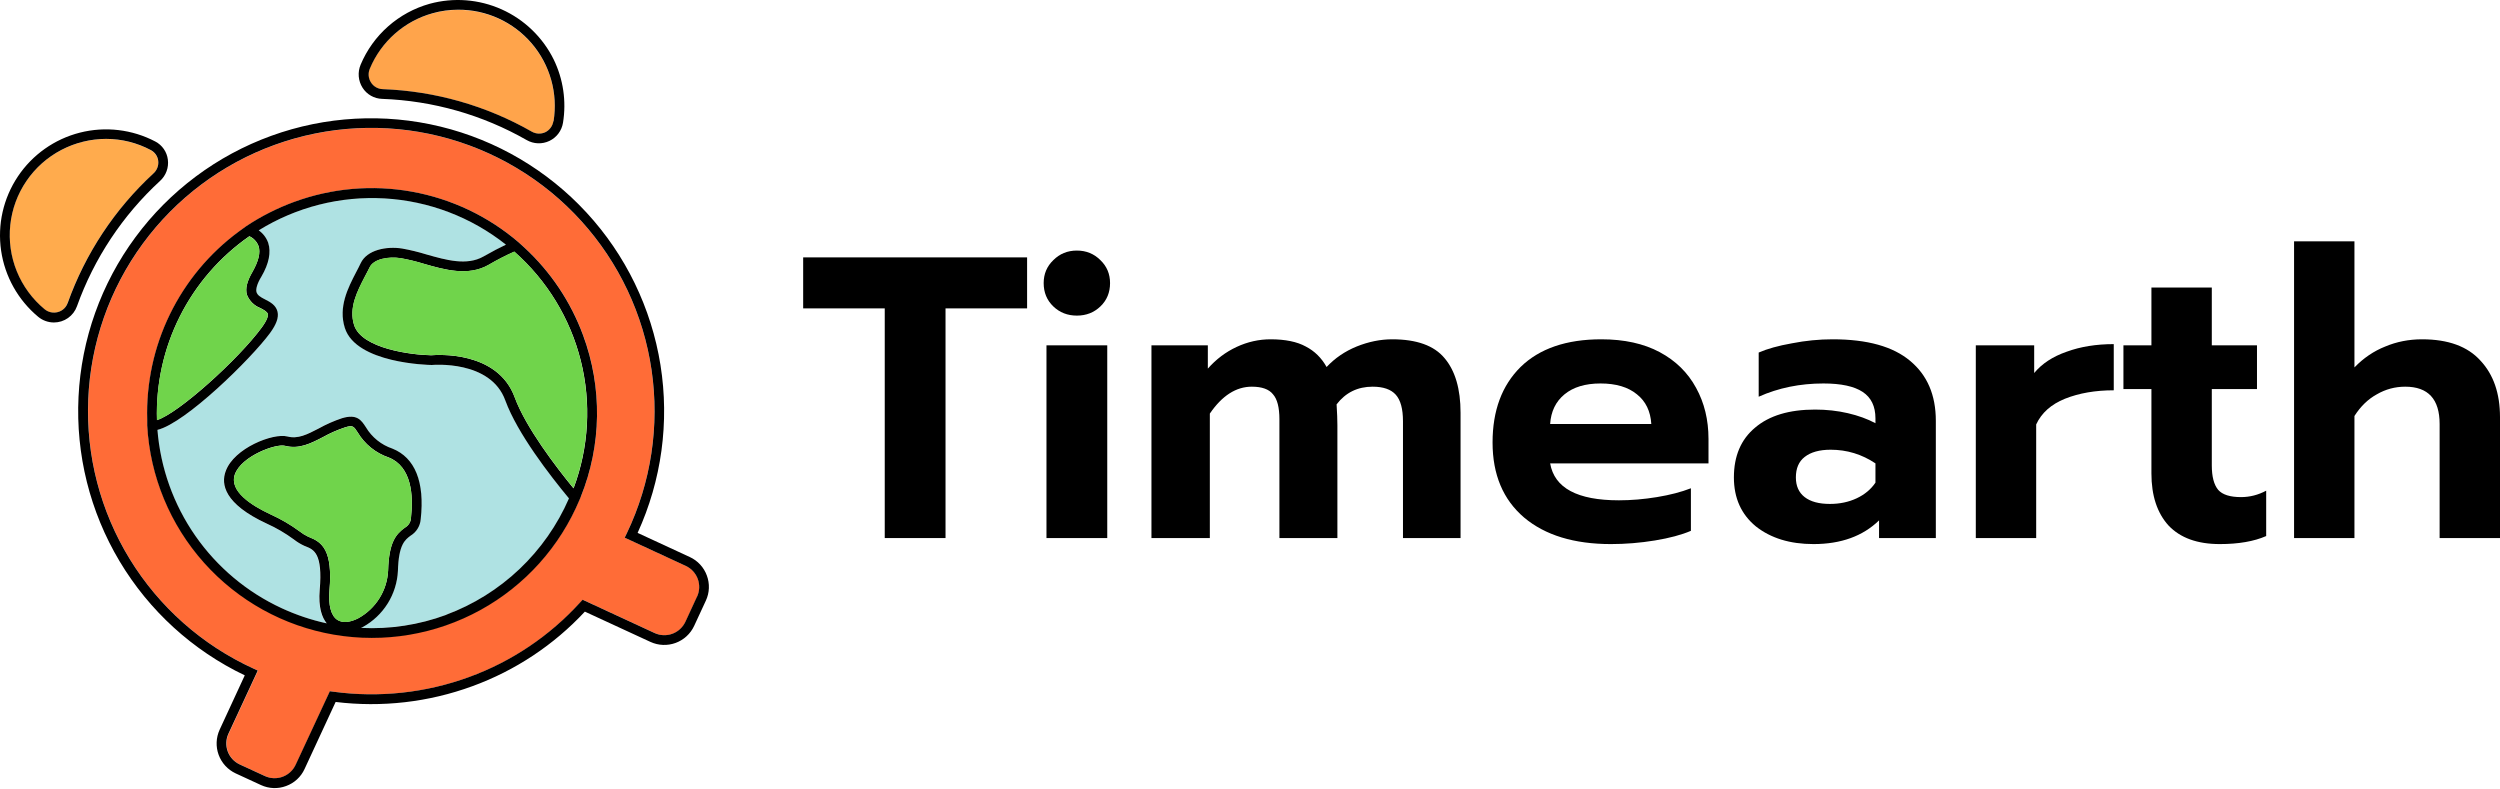
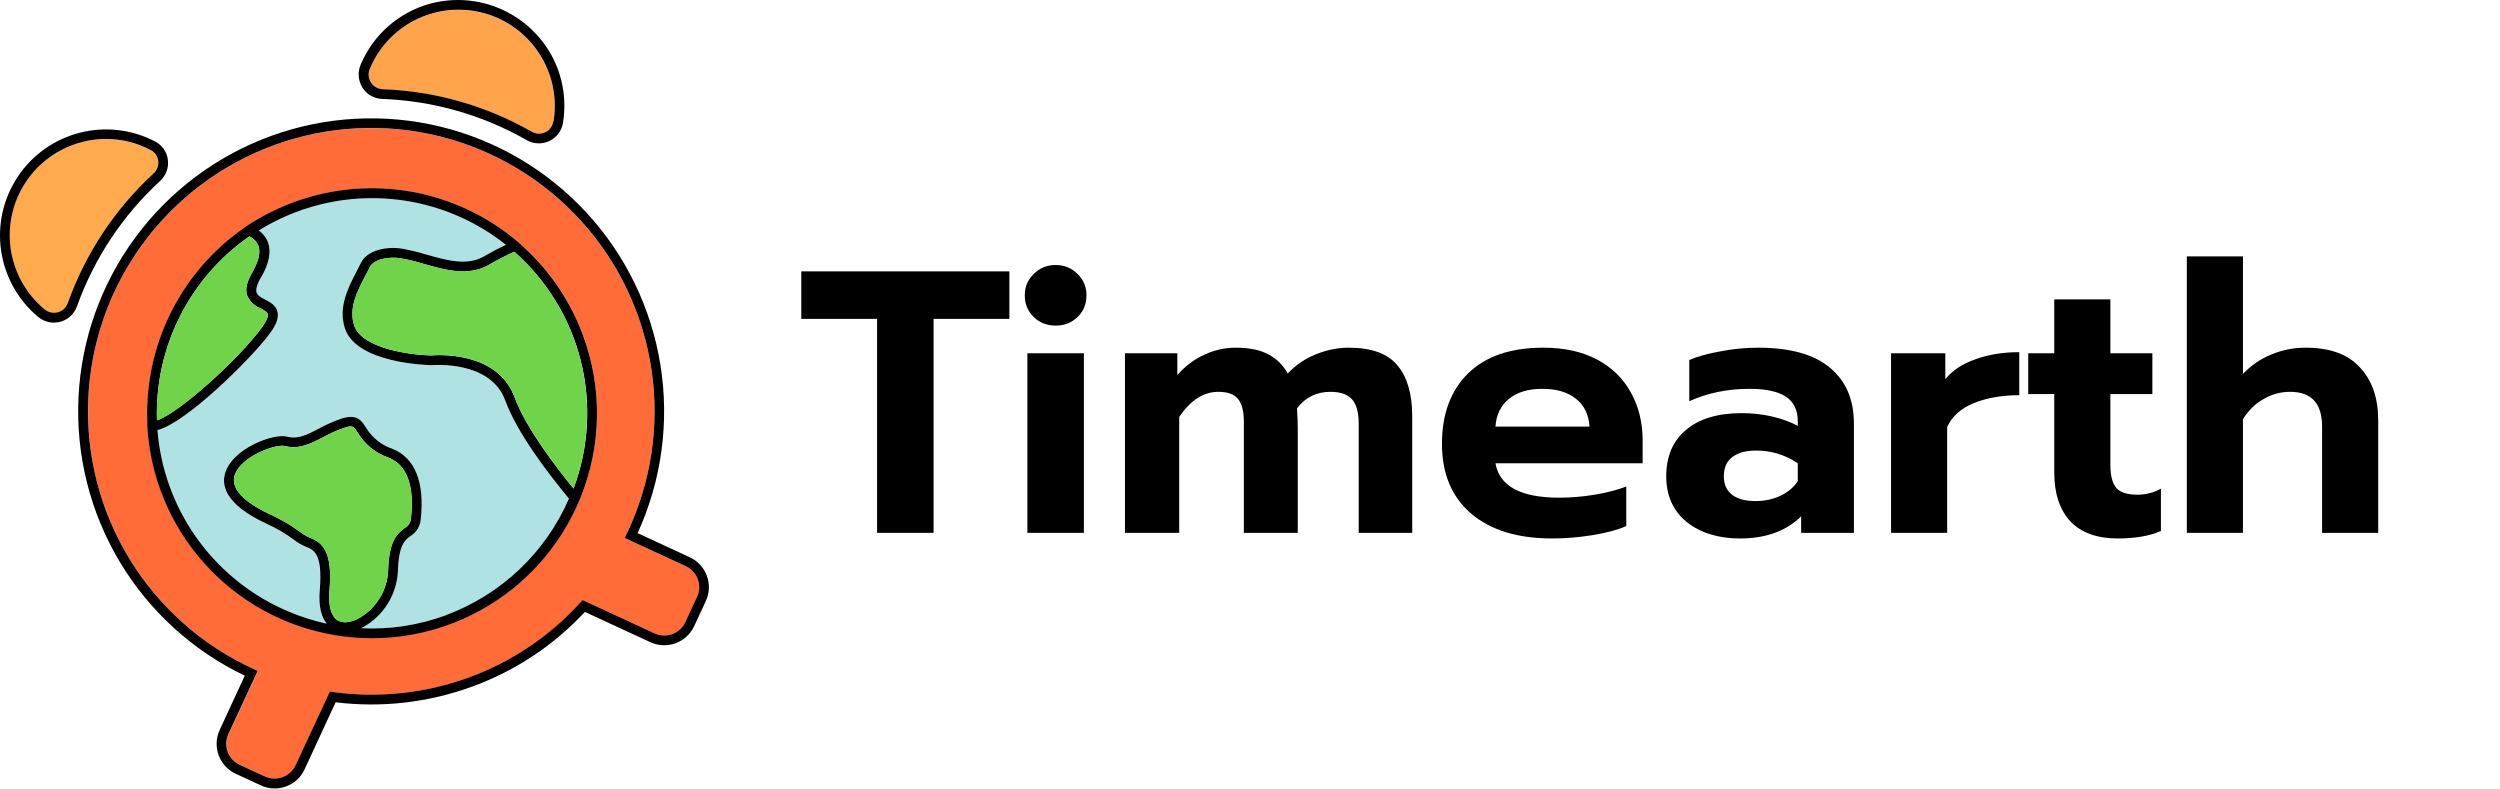
- <svg xmlns="http://www.w3.org/2000/svg" width="663" height="209" viewBox="0 0 663 209" fill="none">
-   <path d="M234.634 81.783H213V68.259H272.386V81.783H250.753V142.693H234.634V81.783Z" fill="black" />
-   <path d="M285.584 83.7C283.11 83.7 281.024 82.883 279.327 81.251C277.631 79.618 276.782 77.559 276.782 75.075C276.782 72.661 277.631 70.638 279.327 69.005C281.024 67.301 283.11 66.449 285.584 66.449C288.059 66.449 290.144 67.301 291.841 69.005C293.538 70.638 294.386 72.661 294.386 75.075C294.386 77.559 293.538 79.618 291.841 81.251C290.144 82.883 288.059 83.7 285.584 83.7ZM277.525 91.58H293.644V142.693H277.525V91.58Z" fill="black" />
-   <path d="M305.365 91.58H320.318V97.756C322.509 95.271 325.055 93.355 327.953 92.006C330.852 90.657 333.856 89.983 336.967 89.983C340.856 89.983 343.966 90.621 346.299 91.899C348.632 93.106 350.47 94.916 351.814 97.33C354.005 94.987 356.657 93.177 359.767 91.899C362.949 90.621 366.095 89.983 369.205 89.983C375.71 89.983 380.34 91.651 383.098 94.987C385.925 98.324 387.339 103.151 387.339 109.47V142.693H372.069V111.706C372.069 108.44 371.432 106.097 370.16 104.678C368.887 103.258 366.837 102.548 364.009 102.548C360.05 102.548 356.869 104.11 354.465 107.233C354.606 109.505 354.677 111.351 354.677 112.771V142.693H339.3V111.173C339.3 108.05 338.735 105.849 337.603 104.571C336.543 103.222 334.669 102.548 331.983 102.548C327.812 102.548 324.1 104.926 320.848 109.682V142.693H305.365V91.58Z" fill="black" />
-   <path d="M427.218 144.29C417.462 144.29 409.791 141.948 404.206 137.262C398.621 132.506 395.828 125.868 395.828 117.349C395.828 108.902 398.303 102.228 403.251 97.33C408.271 92.432 415.411 89.983 424.673 89.983C430.753 89.983 435.914 91.118 440.156 93.39C444.398 95.662 447.614 98.821 449.806 102.867C451.998 106.843 453.093 111.351 453.093 116.391V122.887H411.099C412.23 129.418 418.31 132.683 429.339 132.683C432.591 132.683 435.949 132.4 439.413 131.832C442.878 131.264 445.882 130.483 448.427 129.489V140.776C445.953 141.841 442.772 142.693 438.883 143.332C434.995 143.971 431.106 144.29 427.218 144.29ZM437.929 112.451C437.717 109.044 436.444 106.417 434.111 104.571C431.778 102.654 428.561 101.696 424.461 101.696C420.431 101.696 417.25 102.654 414.917 104.571C412.584 106.488 411.311 109.115 411.099 112.451H437.929Z" fill="black" />
-   <path d="M480.932 144.29C474.711 144.29 469.621 142.729 465.662 139.605C461.773 136.41 459.829 132.08 459.829 126.614C459.829 120.935 461.703 116.533 465.45 113.41C469.197 110.215 474.499 108.618 481.357 108.618C484.397 108.618 487.295 108.937 490.052 109.576C492.81 110.215 495.249 111.102 497.37 112.238V110.96C497.37 107.766 496.239 105.423 493.976 103.932C491.714 102.441 488.25 101.696 483.584 101.696C477.362 101.696 471.636 102.867 466.404 105.21V93.497C468.666 92.503 471.6 91.686 475.206 91.047C478.811 90.338 482.417 89.983 486.023 89.983C495.213 89.983 502.071 91.899 506.596 95.733C511.12 99.495 513.383 104.784 513.383 111.599V142.693H498.324V138.008C494.012 142.196 488.214 144.29 480.932 144.29ZM485.28 133.642C487.896 133.642 490.265 133.145 492.385 132.151C494.506 131.157 496.168 129.773 497.37 127.998V122.887C493.764 120.473 489.805 119.266 485.492 119.266C482.523 119.266 480.225 119.905 478.599 121.183C477.044 122.39 476.266 124.2 476.266 126.614C476.266 128.885 477.044 130.625 478.599 131.832C480.155 133.038 482.382 133.642 485.28 133.642Z" fill="black" />
-   <path d="M523.983 91.58H539.466V98.927C541.516 96.443 544.38 94.561 548.056 93.284C551.732 91.935 555.903 91.26 560.569 91.26V103.506C555.691 103.506 551.379 104.252 547.632 105.743C543.955 107.233 541.41 109.505 539.996 112.558V142.693H523.983V91.58Z" fill="black" />
-   <path d="M588.691 144.29C582.752 144.29 578.228 142.658 575.117 139.392C572.077 136.056 570.557 131.441 570.557 125.549V103.187H563.134V91.58H570.557V76.246H586.57V91.58H598.553V103.187H586.57V123.419C586.57 126.401 587.136 128.566 588.267 129.915C589.398 131.193 591.413 131.832 594.311 131.832C596.644 131.832 598.871 131.264 600.992 130.128V142.161C597.74 143.581 593.64 144.29 588.691 144.29Z" fill="black" />
-   <path d="M608.386 64H624.399V97.437C626.803 94.952 629.525 93.106 632.565 91.899C635.605 90.621 638.857 89.983 642.321 89.983C649.249 89.983 654.41 91.864 657.804 95.626C661.268 99.318 663 104.323 663 110.641V142.693H646.987V112.451C646.987 105.849 643.947 102.548 637.867 102.548C635.18 102.548 632.671 103.222 630.338 104.571C628.005 105.849 626.025 107.766 624.399 110.321V142.693H608.386V64Z" fill="black" />
-   <path d="M41.934 42.668C41.862 42.071 41.646 41.501 41.305 41.006C40.963 40.511 40.507 40.107 39.974 39.827C36.319 37.882 32.243 36.862 28.102 36.857C23.98 36.87 19.922 37.871 16.268 39.776C12.538 41.72 9.347 44.557 6.98 48.033C4.612 51.509 3.141 55.516 2.698 59.698C2.255 63.88 2.853 68.106 4.44 72.001C6.026 75.895 8.552 79.337 11.791 82.02C12.275 82.425 12.851 82.707 13.468 82.84C14.085 82.973 14.725 82.954 15.334 82.785C15.932 82.624 16.481 82.318 16.933 81.895C17.386 81.473 17.727 80.945 17.929 80.36C22.623 67.253 30.428 55.481 40.675 46.053C41.143 45.633 41.502 45.105 41.721 44.515C41.94 43.926 42.013 43.292 41.934 42.668Z" fill="#FFAB4D" />
-   <path d="M41.194 37.532C35.045 34.303 27.918 33.464 21.186 35.175C14.454 36.887 8.595 41.029 4.737 46.803C0.878 52.576 -0.705 59.573 0.291 66.445C1.287 73.316 4.792 79.576 10.13 84.017C11.305 84.99 12.783 85.522 14.309 85.522C15.643 85.52 16.945 85.107 18.037 84.339C19.128 83.571 19.956 82.485 20.407 81.229C24.955 68.517 32.525 57.099 42.466 47.96C43.235 47.255 43.823 46.376 44.18 45.396C44.537 44.416 44.652 43.365 44.516 42.331C44.391 41.322 44.024 40.359 43.445 39.523C42.867 38.687 42.094 38.004 41.194 37.532ZM17.955 80.334C17.753 80.919 17.412 81.447 16.959 81.87C16.507 82.292 15.957 82.598 15.36 82.759C14.751 82.928 14.111 82.947 13.494 82.814C12.877 82.681 12.301 82.399 11.817 81.994C8.578 79.311 6.052 75.869 4.466 71.975C2.879 68.08 2.281 63.854 2.724 59.672C3.167 55.49 4.638 51.483 7.006 48.007C9.373 44.531 12.564 41.694 16.294 39.75C19.948 37.845 24.006 36.844 28.128 36.831C32.269 36.836 36.345 37.856 40 39.801C40.533 40.081 40.989 40.485 41.331 40.98C41.672 41.475 41.888 42.045 41.96 42.642C42.035 43.269 41.956 43.905 41.729 44.495C41.503 45.085 41.137 45.611 40.662 46.027C30.426 55.467 22.634 67.248 17.955 80.36V80.334Z" fill="black" />
-   <path d="M121.41 2.628C119.119 2.63 116.84 2.949 114.636 3.575C110.947 4.604 107.537 6.453 104.664 8.984C101.79 11.515 99.525 14.663 98.041 18.193C97.779 18.785 97.669 19.433 97.721 20.079C97.773 20.724 97.986 21.347 98.339 21.889C98.671 22.413 99.126 22.847 99.664 23.155C100.202 23.462 100.808 23.633 101.427 23.653C115.328 24.16 128.899 28.028 140.977 34.925C141.53 35.245 142.152 35.424 142.79 35.446C143.429 35.469 144.062 35.334 144.636 35.054C145.205 34.783 145.699 34.379 146.076 33.875C146.453 33.371 146.703 32.783 146.803 32.162C147.388 28.502 147.167 24.758 146.157 21.192C145.148 17.626 143.372 14.322 140.956 11.511C138.539 8.7 135.538 6.449 132.163 4.915C128.787 3.381 125.118 2.601 121.41 2.628Z" fill="#FFA44B" />
-   <path d="M146.842 15.78C143.925 9.883 139.046 5.183 133.043 2.488C127.039 -0.208 120.284 -0.731 113.936 1.007C109.866 2.146 106.106 4.191 102.938 6.987C99.77 9.783 97.275 13.259 95.64 17.155C95.225 18.139 95.054 19.208 95.142 20.272C95.231 21.336 95.575 22.362 96.146 23.264C96.703 24.145 97.467 24.875 98.372 25.39C99.277 25.906 100.295 26.191 101.336 26.221C114.819 26.708 127.982 30.46 139.693 37.156C140.602 37.674 141.624 37.964 142.67 38.002C143.716 38.039 144.756 37.824 145.701 37.372C146.646 36.921 147.467 36.248 148.095 35.411C148.723 34.574 149.139 33.597 149.307 32.564C150.238 26.849 149.377 20.987 146.842 15.78ZM146.751 32.149C146.658 32.767 146.418 33.355 146.049 33.86C145.681 34.366 145.196 34.776 144.636 35.054C144.068 35.324 143.443 35.451 142.815 35.426C142.187 35.401 141.574 35.225 141.029 34.912C128.951 28.015 115.38 24.147 101.479 23.64C100.86 23.62 100.254 23.449 99.716 23.142C99.178 22.834 98.723 22.4 98.391 21.876C98.037 21.334 97.825 20.712 97.773 20.066C97.721 19.421 97.831 18.772 98.093 18.18C99.573 14.643 101.835 11.487 104.709 8.949C107.583 6.411 110.995 4.556 114.688 3.523C116.892 2.897 119.171 2.578 121.462 2.577C125.17 2.555 128.839 3.342 132.212 4.883C135.586 6.423 138.583 8.68 140.995 11.496C143.407 14.312 145.176 17.619 146.179 21.189C147.182 24.758 147.395 28.502 146.803 32.162L146.751 32.149Z" fill="black" />
-   <path d="M181.889 150.076L165.67 142.579L166.241 141.398C172.671 127.951 174.952 112.895 172.793 98.147C170.634 83.4 164.133 69.629 154.118 58.586C144.104 47.544 131.028 39.731 116.556 36.142C102.084 32.553 86.871 33.351 72.854 38.433C58.837 43.516 46.651 52.653 37.846 64.681C29.041 76.71 24.017 91.085 23.413 105.978C22.81 120.87 26.653 135.605 34.455 148.306C42.257 161.008 53.664 171.101 67.223 177.3L68.404 177.845L60.619 194.616C59.946 196.089 59.882 197.769 60.441 199.289C60.999 200.809 62.136 202.048 63.603 202.735L70.325 205.835C71.799 206.508 73.479 206.572 74.999 206.013C76.52 205.454 77.759 204.318 78.447 202.852L87.53 183.332L88.49 183.461C100.614 185.105 112.955 183.769 124.446 179.57C135.73 175.454 145.843 168.657 153.914 159.764L154.563 159.064L173.689 167.91C175.163 168.582 176.843 168.646 178.364 168.088C179.885 167.529 181.124 166.393 181.812 164.927L184.913 158.208C185.586 156.734 185.649 155.055 185.091 153.535C184.532 152.014 183.395 150.776 181.928 150.088L181.889 150.076ZM153.979 131.735L153.68 132.462C148.455 144.879 139.18 155.163 127.364 161.641C115.548 168.118 101.886 170.408 88.603 168.138C75.319 165.868 63.195 159.171 54.203 149.138C45.211 139.104 39.881 126.324 39.079 112.876V111.359C38.79 101.695 40.849 92.105 45.08 83.41C49.31 74.716 55.586 67.176 63.37 61.436L65.303 60.035C69.299 57.373 73.599 55.196 78.11 53.55C88.073 49.904 98.827 48.974 109.268 50.854C119.709 52.734 129.462 57.358 137.526 64.251L139.109 65.69C148.015 73.885 154.213 84.597 156.876 96.401C159.54 108.204 158.542 120.538 154.018 131.761L153.979 131.735Z" fill="#FF6C37" />
-   <path d="M187.456 152.631C187.065 151.556 186.465 150.569 185.689 149.727C184.914 148.886 183.98 148.206 182.94 147.728L169.095 141.321C175.46 127.402 177.569 111.913 175.158 96.801C172.746 81.688 165.922 67.624 155.541 56.375C145.161 45.126 131.687 37.193 116.811 33.572C101.936 29.951 86.322 30.804 71.929 36.024C57.537 41.243 45.008 50.597 35.916 62.91C26.824 75.222 21.573 89.946 20.824 105.231C20.074 120.517 23.859 135.683 31.703 148.826C39.547 161.969 51.101 172.502 64.914 179.103L58.244 193.526C57.283 195.624 57.19 198.017 57.985 200.184C58.779 202.35 60.397 204.116 62.487 205.096L69.209 208.196C70.246 208.678 71.368 208.949 72.511 208.993C73.654 209.038 74.794 208.855 75.865 208.455C76.942 208.066 77.93 207.467 78.772 206.692C79.614 205.917 80.293 204.982 80.77 203.941L89.01 186.159C101.255 187.658 113.681 186.226 125.264 181.983C136.636 177.84 146.864 171.062 155.108 162.203L172.521 170.244C174.618 171.204 177.01 171.297 179.175 170.503C181.34 169.708 183.104 168.091 184.082 166.003L187.196 159.285C187.678 158.248 187.949 157.126 187.993 155.984C188.038 154.841 187.855 153.702 187.456 152.631ZM184.861 158.195L181.76 164.914C181.072 166.38 179.833 167.516 178.312 168.075C176.791 168.633 175.111 168.569 173.637 167.897L154.511 159.051L153.862 159.751C145.791 168.644 135.678 175.441 124.394 179.557C112.904 183.756 100.562 185.092 88.439 183.448L87.478 183.319L78.395 202.839C77.708 204.306 76.469 205.441 74.948 206C73.427 206.559 71.747 206.495 70.273 205.822L63.551 202.722C62.084 202.035 60.948 200.796 60.389 199.276C59.83 197.756 59.894 196.076 60.567 194.603L68.352 177.832L67.171 177.287C53.614 171.079 42.212 160.979 34.417 148.272C26.622 135.565 22.785 120.827 23.397 105.934C24.008 91.04 29.039 76.666 37.85 64.64C46.661 52.615 58.852 43.482 72.873 38.405C86.893 33.328 102.107 32.536 116.579 36.13C131.051 39.724 144.125 47.542 154.138 58.588C164.15 69.634 170.648 83.409 172.803 98.158C174.958 112.907 172.674 127.964 166.241 141.411L165.67 142.592L181.889 150.089C183.357 150.776 184.493 152.014 185.052 153.535C185.611 155.055 185.547 156.734 184.874 158.208L184.861 158.195Z" fill="black" />
-   <path d="M134.074 106.236C130.078 95.379 114.714 96.78 114.61 96.793H114.455C113.65 96.793 94.485 96.365 91.501 86.962C89.736 81.384 92.37 76.3 94.485 72.214C94.926 71.384 95.342 70.58 95.705 69.802C97.392 66.196 102.595 65.236 106.708 65.911C108.87 66.3 111.006 66.82 113.105 67.467C118.399 68.972 123.862 70.528 128.287 68.012C130.622 66.715 132.608 65.638 134.23 64.886C125.012 57.56 113.754 53.263 101.997 52.582C90.241 51.902 78.562 54.872 68.56 61.086C69.724 61.904 70.604 63.065 71.077 64.406C71.907 66.871 71.298 69.88 69.273 73.356C68.21 75.172 67.781 76.598 67.976 77.467C68.171 78.336 69.001 78.764 70.286 79.426C71.57 80.087 73.153 80.943 73.555 82.694C73.893 84.212 73.257 86.002 71.544 88.35C66.523 95.224 49.226 112.189 41.7 114.005C42.5 124.1 45.973 133.801 51.763 142.112C57.553 150.422 65.45 157.043 74.645 161.295C78.471 163.065 82.478 164.413 86.596 165.316C85.298 163.759 84.338 161.061 84.74 156.405C85.571 146.729 83.157 145.756 81.029 144.9L80.64 144.745C79.656 144.293 78.728 143.727 77.876 143.059C75.634 141.41 73.225 140.001 70.688 138.856C59.438 133.668 58.556 128.48 59.801 124.952C61.994 118.83 72.388 114.783 76.164 115.756C78.979 116.482 81.354 115.224 84.455 113.642C86.421 112.545 88.484 111.634 90.618 110.918C94.641 109.621 95.809 111.437 96.977 113.292C98.563 115.96 101.053 117.971 103.996 118.96C110.017 121.359 112.625 127.831 111.522 137.689C111.454 138.581 111.173 139.445 110.703 140.207C110.234 140.97 109.59 141.609 108.823 142.073C107.344 143.175 105.657 144.42 105.476 151.411C105.32 154.483 104.381 157.463 102.748 160.069C101.115 162.676 98.843 164.821 96.146 166.301L95.692 166.522C107.307 167.098 118.822 164.122 128.702 157.991C138.582 151.859 146.358 142.863 150.994 132.202C145.83 126.003 137.266 114.939 134.074 106.236Z" fill="#AFE2E3" />
-   <path d="M154.64 88.933C151.37 80.052 146.033 72.076 139.07 65.664L137.487 64.225C129.423 57.332 119.671 52.708 109.229 50.828C98.788 48.947 88.034 49.878 78.071 53.524C73.56 55.17 69.26 57.347 65.264 60.009L63.331 61.41C55.547 67.15 49.271 74.69 45.041 83.384C40.81 92.079 38.752 101.669 39.04 111.333V112.851C39.796 126.333 45.105 139.16 54.1 149.235C63.094 159.31 75.242 166.038 88.557 168.318C101.872 170.598 115.567 168.296 127.403 161.787C139.239 155.279 148.517 144.95 153.719 132.488L154.018 131.761C159.551 118.06 159.773 102.789 154.64 88.933ZM66.133 62.642C67.252 63.154 68.124 64.086 68.56 65.236C69.144 66.948 68.56 69.231 66.977 72.046C65.498 74.575 65.017 76.52 65.485 78.168C65.803 78.973 66.286 79.702 66.902 80.31C67.519 80.917 68.256 81.389 69.066 81.696C70 82.201 70.882 82.668 71.025 83.265C71.116 83.654 71.025 84.64 69.455 86.806C63.279 95.263 47.254 109.712 41.635 111.385C41.337 101.864 43.421 92.419 47.699 83.907C51.977 75.395 58.313 68.086 66.133 62.642ZM89.425 164.356C87.777 163.253 87.05 160.465 87.374 156.574C88.296 145.873 85.376 143.785 82.042 142.449L81.691 142.306C80.89 141.917 80.133 141.443 79.433 140.892C77.061 139.149 74.512 137.658 71.83 136.444C66.639 134.031 60.709 130.218 62.293 125.782C64.031 120.944 73.153 117.598 75.567 118.22C79.343 119.193 82.431 117.585 85.701 115.886C87.531 114.868 89.45 114.021 91.436 113.356C93.577 112.682 93.772 112.993 94.849 114.653C96.717 117.782 99.637 120.145 103.088 121.32C109.174 123.746 109.667 131.372 108.992 137.352C108.963 137.891 108.794 138.413 108.503 138.867C108.212 139.322 107.808 139.693 107.331 139.946C105.047 141.658 103.14 143.681 102.932 151.308C102.802 153.917 102.004 156.449 100.616 158.663C99.229 160.877 97.296 162.698 95.004 163.954C92.798 165.108 90.761 165.251 89.425 164.356ZM118.335 163.059C111.116 165.728 103.431 166.906 95.744 166.522L96.198 166.301C98.894 164.821 101.167 162.676 102.8 160.069C104.433 157.463 105.372 154.483 105.528 151.411C105.709 144.42 107.396 143.175 108.875 142.073C109.641 141.609 110.286 140.97 110.755 140.207C111.225 139.445 111.505 138.581 111.574 137.689C112.677 127.831 110.069 121.359 104.048 118.96C101.105 117.971 98.615 115.96 97.028 113.292C95.822 111.437 94.693 109.686 90.67 110.918C88.536 111.634 86.473 112.545 84.507 113.642C81.445 115.224 79.031 116.482 76.216 115.756C72.439 114.783 62.046 118.83 59.853 124.952C58.556 128.428 59.49 133.655 70.74 138.856C73.277 140.001 75.686 141.41 77.928 143.059C78.78 143.727 79.708 144.293 80.692 144.745L81.081 144.9C83.209 145.756 85.623 146.729 84.792 156.405C84.39 161.061 85.389 163.759 86.648 165.316C82.53 164.413 78.523 163.065 74.697 161.295C65.502 157.043 57.605 150.422 51.815 142.112C46.025 133.801 42.552 124.1 41.752 114.005C49.226 112.189 66.523 95.224 71.596 88.35C73.309 86.002 73.945 84.212 73.607 82.694C73.205 80.943 71.687 80.1 70.338 79.426C68.988 78.751 68.261 78.259 68.028 77.467C67.794 76.676 68.21 75.172 69.325 73.356C71.35 69.88 71.921 66.871 71.129 64.406C70.656 63.065 69.776 61.904 68.612 61.086C78.603 54.895 90.261 51.938 101.996 52.619C113.731 53.299 124.97 57.583 134.178 64.886C132.556 65.638 130.571 66.689 128.235 68.012C123.81 70.528 118.348 68.972 113.053 67.467C110.955 66.82 108.818 66.3 106.656 65.911C102.543 65.262 97.34 66.222 95.653 69.802C95.29 70.58 94.874 71.384 94.433 72.214C92.318 76.3 89.684 81.384 91.449 86.962C94.433 96.365 113.598 96.78 114.403 96.793H114.559C114.714 96.793 130.129 95.379 134.022 106.236C137.214 114.939 145.778 126.002 150.891 132.176C147.821 139.245 143.355 145.622 137.761 150.924C132.167 156.226 125.559 160.344 118.335 163.033V163.059ZM152.071 129.479C147.543 123.953 139.433 113.395 136.501 105.367C131.92 92.928 115.817 94.095 114.364 94.225C109.278 94.134 95.913 92.513 93.914 86.209C92.474 81.657 94.732 77.286 96.73 73.434C97.184 72.564 97.612 71.734 98.028 70.93C99.079 68.66 103.075 67.973 106.293 68.479C108.35 68.848 110.382 69.342 112.379 69.957C117.906 71.54 124.161 73.33 129.546 70.269C131.763 68.968 134.05 67.79 136.397 66.741C145.072 74.371 151.222 84.458 154.031 95.662C156.84 106.867 156.174 118.661 152.123 129.479H152.071Z" fill="black" />
-   <path d="M69.455 86.793C63.266 95.263 47.202 109.712 41.609 111.437C41.31 101.913 43.395 92.464 47.675 83.95C51.956 75.436 58.296 68.125 66.12 62.681C67.242 63.193 68.118 64.125 68.56 65.275C69.144 66.987 68.56 69.27 66.977 72.085C65.498 74.614 65.017 76.559 65.484 78.207C65.803 79.012 66.286 79.741 66.902 80.349C67.519 80.956 68.256 81.428 69.066 81.735C70 82.24 70.882 82.707 71.025 83.304C71.116 83.641 71.025 84.627 69.455 86.793ZM108.992 137.378C109.667 131.398 109.174 123.772 103.088 121.346C99.637 120.172 96.717 117.808 94.849 114.679C93.772 113.019 93.551 112.708 91.436 113.382C89.45 114.047 87.53 114.894 85.701 115.912C82.431 117.611 79.343 119.219 75.567 118.246C75.333 118.19 75.093 118.164 74.853 118.168C71.726 118.168 63.889 121.359 62.292 125.808C60.697 130.257 66.6 134.057 71.83 136.47C74.512 137.684 77.061 139.175 79.433 140.919C80.133 141.469 80.89 141.943 81.691 142.332L82.041 142.475C85.376 143.772 88.296 145.899 87.374 156.6C87.05 160.491 87.777 163.253 89.425 164.382C90.722 165.277 92.798 165.134 95.004 163.993C97.296 162.737 99.228 160.916 100.616 158.702C102.004 156.488 102.802 153.956 102.932 151.347C103.14 143.72 105.047 141.697 107.331 139.985C107.81 139.731 108.215 139.358 108.506 138.901C108.798 138.444 108.965 137.919 108.992 137.378ZM152.097 129.466C156.141 118.644 156.804 106.85 153.998 95.643C151.192 84.436 145.05 74.345 136.384 66.702C134.034 67.76 131.743 68.942 129.52 70.243C124.135 73.304 117.841 71.54 112.353 69.932C110.356 69.316 108.324 68.822 106.267 68.453C103.049 67.947 99.053 68.635 98.002 70.904C97.625 71.709 97.197 72.539 96.704 73.408C94.706 77.299 92.448 81.631 93.888 86.183C95.886 92.487 109.251 94.108 114.338 94.199C114.61 94.199 115.415 94.121 116.57 94.121C121.488 94.121 132.763 95.263 136.474 105.341C139.446 113.369 147.569 123.94 152.097 129.466Z" fill="#70D44B" />
+ <svg xmlns="http://www.w3.org/2000/svg" width="390" height="123" viewBox="0 0 390 123" fill="none">
+   <path d="M136.826 49.745H125V42.334H157.464V49.745H145.638V83.125H136.826V49.745Z" fill="black" />
+   <path d="M164.679 50.796C163.327 50.796 162.187 50.348 161.259 49.454C160.331 48.559 159.868 47.431 159.868 46.069C159.868 44.746 160.331 43.638 161.259 42.743C162.187 41.809 163.327 41.342 164.679 41.342C166.032 41.342 167.172 41.809 168.1 42.743C169.027 43.638 169.491 44.746 169.491 46.069C169.491 47.431 169.027 48.559 168.1 49.454C167.172 50.348 166.032 50.796 164.679 50.796ZM160.273 55.114H169.085V83.125H160.273V55.114Z" fill="black" />
+   <path d="M175.493 55.114H183.667V58.499C184.865 57.137 186.256 56.087 187.841 55.347C189.426 54.608 191.068 54.239 192.769 54.239C194.894 54.239 196.595 54.589 197.87 55.289C199.146 55.95 200.151 56.943 200.885 58.265C202.083 56.981 203.532 55.989 205.233 55.289C206.972 54.589 208.692 54.239 210.392 54.239C213.948 54.239 216.479 55.153 217.987 56.981C219.533 58.81 220.306 61.455 220.306 64.918V83.125H211.958V66.143C211.958 64.354 211.61 63.07 210.914 62.292C210.218 61.514 209.098 61.125 207.552 61.125C205.387 61.125 203.648 61.98 202.334 63.692C202.411 64.937 202.45 65.949 202.45 66.727V83.125H194.044V65.852C194.044 64.14 193.735 62.934 193.117 62.233C192.537 61.494 191.513 61.125 190.044 61.125C187.764 61.125 185.735 62.428 183.957 65.034V83.125H175.493V55.114Z" fill="black" />
+   <path d="M242.106 84C236.772 84 232.579 82.716 229.526 80.148C226.473 77.542 224.946 73.904 224.946 69.236C224.946 64.606 226.299 60.95 229.004 58.265C231.748 55.581 235.652 54.239 240.715 54.239C244.038 54.239 246.86 54.861 249.178 56.106C251.497 57.351 253.256 59.082 254.454 61.3C255.652 63.478 256.251 65.949 256.251 68.711V72.271H233.294C233.912 75.85 237.236 77.639 243.265 77.639C245.043 77.639 246.879 77.484 248.773 77.172C250.666 76.861 252.309 76.433 253.7 75.889V82.074C252.348 82.658 250.608 83.125 248.483 83.475C246.357 83.825 244.232 84 242.106 84ZM247.961 66.552C247.845 64.684 247.149 63.245 245.874 62.233C244.599 61.183 242.84 60.658 240.599 60.658C238.396 60.658 236.656 61.183 235.381 62.233C234.106 63.284 233.41 64.723 233.294 66.552H247.961Z" fill="black" />
+   <path d="M271.47 84C268.069 84 265.286 83.144 263.122 81.432C260.996 79.682 259.933 77.309 259.933 74.313C259.933 71.201 260.957 68.789 263.006 67.077C265.054 65.326 267.953 64.451 271.702 64.451C273.363 64.451 274.948 64.626 276.455 64.976C277.963 65.326 279.296 65.813 280.455 66.435V65.735C280.455 63.984 279.837 62.7 278.6 61.883C277.364 61.066 275.47 60.658 272.919 60.658C269.518 60.658 266.387 61.3 263.528 62.584V56.164C264.764 55.62 266.368 55.172 268.339 54.822C270.31 54.433 272.281 54.239 274.252 54.239C279.277 54.239 283.026 55.289 285.499 57.39C287.973 59.452 289.209 62.35 289.209 66.085V83.125H280.977V80.557C278.62 82.852 275.45 84 271.47 84ZM273.847 78.165C275.277 78.165 276.571 77.892 277.731 77.347C278.89 76.803 279.798 76.044 280.455 75.072V72.271C278.484 70.948 276.32 70.287 273.963 70.287C272.339 70.287 271.083 70.637 270.194 71.337C269.344 71.998 268.919 72.99 268.919 74.313C268.919 75.558 269.344 76.511 270.194 77.172C271.045 77.834 272.262 78.165 273.847 78.165Z" fill="black" />
+   <path d="M295.004 55.114H303.468V59.141C304.589 57.779 306.154 56.748 308.164 56.048C310.174 55.309 312.454 54.939 315.005 54.939V61.65C312.338 61.65 309.98 62.058 307.932 62.875C305.922 63.692 304.531 64.937 303.758 66.61V83.125H295.004V55.114Z" fill="black" />
+   <path d="M330.378 84C327.131 84 324.658 83.105 322.957 81.316C321.295 79.487 320.464 76.958 320.464 73.729V61.475H316.406V55.114H320.464V46.711H329.218V55.114H335.769V61.475H329.218V72.562C329.218 74.196 329.527 75.383 330.146 76.122C330.764 76.822 331.866 77.172 333.45 77.172C334.726 77.172 335.943 76.861 337.103 76.239V82.833C335.325 83.611 333.083 84 330.378 84Z" fill="black" />
+   <path d="M341.144 40H349.898V58.324C351.212 56.962 352.7 55.95 354.362 55.289C356.024 54.589 357.802 54.239 359.695 54.239C363.483 54.239 366.304 55.27 368.159 57.332C370.053 59.355 371 62.097 371 65.56V83.125H362.246V66.552C362.246 62.934 360.584 61.125 357.261 61.125C355.792 61.125 354.42 61.494 353.145 62.233C351.869 62.934 350.787 63.984 349.898 65.385V83.125H341.144V40Z" fill="black" />
+   <path d="M24.667 25.111C24.625 24.76 24.498 24.424 24.297 24.133C24.096 23.842 23.828 23.604 23.514 23.439C21.364 22.294 18.966 21.694 16.53 21.691C14.106 21.699 11.719 22.288 9.569 23.409C7.375 24.553 5.498 26.223 4.106 28.268C2.713 30.314 1.848 32.672 1.587 35.133C1.326 37.594 1.678 40.081 2.612 42.374C3.545 44.666 5.03 46.691 6.936 48.27C7.221 48.509 7.559 48.674 7.922 48.753C8.285 48.831 8.662 48.82 9.02 48.721C9.371 48.626 9.695 48.446 9.961 48.197C10.227 47.948 10.428 47.638 10.546 47.293C13.308 39.58 17.899 32.652 23.927 27.103C24.202 26.856 24.413 26.545 24.542 26.198C24.671 25.851 24.714 25.478 24.667 25.111Z" fill="#FFAB4D" />
+   <path d="M24.232 22.088C20.615 20.188 16.422 19.694 12.462 20.701C8.503 21.709 5.056 24.146 2.786 27.544C0.517 30.942 -0.415 35.06 0.171 39.104C0.757 43.148 2.819 46.832 5.959 49.446C6.65 50.018 7.519 50.331 8.417 50.331C9.202 50.33 9.968 50.087 10.61 49.635C11.252 49.183 11.739 48.544 12.004 47.804C14.679 40.323 19.132 33.604 24.98 28.225C25.432 27.811 25.778 27.293 25.988 26.716C26.198 26.14 26.266 25.521 26.186 24.912C26.113 24.319 25.896 23.752 25.556 23.26C25.216 22.768 24.761 22.366 24.232 22.088ZM10.562 47.278C10.443 47.622 10.242 47.933 9.976 48.182C9.71 48.43 9.387 48.61 9.035 48.705C8.677 48.805 8.301 48.816 7.938 48.737C7.575 48.659 7.236 48.493 6.951 48.255C5.046 46.676 3.56 44.65 2.627 42.358C1.694 40.066 1.342 37.579 1.602 35.118C1.863 32.657 2.728 30.299 4.121 28.253C5.514 26.207 7.391 24.538 9.585 23.393C11.734 22.272 14.121 21.683 16.546 21.676C18.982 21.678 21.38 22.279 23.53 23.424C23.843 23.588 24.111 23.826 24.312 24.117C24.513 24.409 24.64 24.744 24.682 25.096C24.726 25.465 24.68 25.839 24.547 26.186C24.414 26.533 24.198 26.843 23.919 27.088C17.898 32.643 13.314 39.577 10.562 47.293V47.278Z" fill="black" />
+   <path d="M71.418 1.547C70.07 1.548 68.729 1.735 67.433 2.104C65.263 2.709 63.257 3.797 61.567 5.287C59.876 6.777 58.544 8.63 57.671 10.707C57.517 11.055 57.452 11.437 57.483 11.817C57.514 12.197 57.639 12.563 57.846 12.882C58.042 13.19 58.309 13.446 58.626 13.627C58.943 13.808 59.299 13.909 59.663 13.92C67.84 14.219 75.823 16.495 82.928 20.554C83.253 20.742 83.619 20.848 83.994 20.861C84.37 20.874 84.743 20.795 85.08 20.63C85.414 20.471 85.705 20.232 85.927 19.936C86.149 19.639 86.296 19.294 86.355 18.928C86.699 16.774 86.569 14.571 85.975 12.472C85.381 10.373 84.337 8.429 82.915 6.774C81.493 5.12 79.728 3.796 77.743 2.893C75.757 1.99 73.599 1.531 71.418 1.547Z" fill="#FFA44B" />
+   <path d="M86.378 9.287C84.662 5.816 81.792 3.05 78.26 1.464C74.729 -0.122 70.755 -0.43 67.021 0.593C64.627 1.263 62.415 2.466 60.552 4.112C58.688 5.758 57.221 7.803 56.259 10.096C56.015 10.675 55.914 11.304 55.966 11.93C56.018 12.556 56.221 13.161 56.557 13.691C56.884 14.209 57.334 14.639 57.866 14.943C58.398 15.246 58.997 15.414 59.61 15.432C67.54 15.718 75.283 17.926 82.172 21.867C82.707 22.172 83.308 22.342 83.924 22.365C84.539 22.387 85.151 22.26 85.706 21.994C86.262 21.729 86.745 21.333 87.115 20.84C87.484 20.347 87.729 19.772 87.828 19.165C88.375 15.801 87.869 12.351 86.378 9.287ZM86.324 18.92C86.27 19.284 86.128 19.63 85.911 19.927C85.695 20.225 85.41 20.466 85.08 20.63C84.746 20.788 84.378 20.864 84.009 20.849C83.639 20.834 83.279 20.73 82.958 20.546C75.853 16.487 67.871 14.211 59.694 13.913C59.329 13.901 58.973 13.8 58.656 13.619C58.34 13.438 58.072 13.183 57.877 12.875C57.669 12.555 57.544 12.189 57.513 11.809C57.483 11.429 57.547 11.048 57.702 10.699C58.572 8.618 59.903 6.76 61.593 5.267C63.284 3.773 65.291 2.681 67.464 2.074C68.76 1.705 70.101 1.517 71.448 1.516C73.63 1.504 75.788 1.967 77.772 2.874C79.756 3.78 81.519 5.108 82.938 6.765C84.357 8.423 85.398 10.369 85.988 12.47C86.578 14.57 86.703 16.774 86.355 18.928L86.324 18.92Z" fill="black" />
+   <path d="M106.994 88.322L97.453 83.91L97.789 83.215C101.571 75.301 102.913 66.441 101.643 57.761C100.373 49.082 96.549 40.977 90.658 34.479C84.767 27.981 77.075 23.383 68.562 21.27C60.049 19.158 51.101 19.628 42.855 22.619C34.61 25.61 27.441 30.987 22.262 38.066C17.083 45.145 14.128 53.605 13.773 62.37C13.417 71.134 15.678 79.806 20.268 87.281C24.857 94.756 31.567 100.696 39.543 104.344L40.238 104.665L35.658 114.535C35.262 115.402 35.225 116.39 35.553 117.285C35.882 118.18 36.55 118.908 37.414 119.313L41.367 121.137C42.234 121.533 43.223 121.571 44.117 121.242C45.012 120.913 45.741 120.245 46.145 119.382L51.488 107.894L52.053 107.97C59.185 108.937 66.444 108.151 73.204 105.68C79.841 103.258 85.79 99.257 90.537 94.024L90.919 93.612L102.17 98.818C103.037 99.213 104.025 99.251 104.92 98.922C105.815 98.594 106.543 97.925 106.948 97.062L108.772 93.108C109.168 92.241 109.206 91.252 108.877 90.358C108.548 89.463 107.88 88.734 107.017 88.33L106.994 88.322ZM90.576 77.528L90.4 77.956C87.326 85.264 81.87 91.316 74.92 95.128C67.969 98.941 59.933 100.288 52.119 98.952C44.305 97.616 37.173 93.675 31.884 87.77C26.595 81.865 23.459 74.344 22.988 66.43V65.537C22.818 59.849 24.029 54.205 26.518 49.088C29.006 43.971 32.698 39.534 37.276 36.156L38.413 35.332C40.764 33.765 43.293 32.484 45.947 31.515C51.807 29.369 58.133 28.822 64.275 29.928C70.417 31.035 76.154 33.756 80.897 37.812L81.829 38.66C87.068 43.483 90.713 49.787 92.28 56.733C93.847 63.68 93.26 70.939 90.599 77.544L90.576 77.528Z" fill="#FF6C37" />
+   <path d="M110.268 89.826C110.038 89.193 109.685 88.612 109.229 88.117C108.773 87.622 108.224 87.222 107.612 86.94L99.468 83.169C103.212 74.978 104.452 65.863 103.034 56.969C101.615 48.075 97.601 39.798 91.495 33.178C85.389 26.557 77.463 21.889 68.713 19.758C59.962 17.627 50.777 18.129 42.311 21.201C33.845 24.272 26.476 29.777 21.127 37.023C15.779 44.27 12.69 52.935 12.249 61.931C11.808 70.926 14.035 79.852 18.649 87.587C23.263 95.321 30.059 101.52 38.184 105.405L34.261 113.893C33.696 115.128 33.641 116.536 34.109 117.811C34.576 119.086 35.528 120.125 36.757 120.702L40.711 122.527C41.321 122.81 41.981 122.97 42.653 122.996C43.326 123.022 43.996 122.915 44.627 122.679C45.26 122.45 45.841 122.098 46.337 121.642C46.832 121.185 47.231 120.635 47.512 120.023L52.358 109.558C59.562 110.44 66.871 109.597 73.684 107.1C80.374 104.662 86.39 100.673 91.24 95.459L101.483 100.192C102.717 100.757 104.123 100.811 105.397 100.344C106.671 99.876 107.708 98.924 108.284 97.696L110.116 93.742C110.399 93.131 110.558 92.471 110.584 91.799C110.611 91.127 110.503 90.456 110.268 89.826ZM108.742 93.1L106.917 97.054C106.513 97.918 105.784 98.586 104.889 98.915C103.995 99.243 103.006 99.206 102.139 98.81L90.889 93.604L90.507 94.016C85.759 99.25 79.811 103.25 73.173 105.672C66.414 108.144 59.154 108.93 52.023 107.962L51.458 107.886L46.115 119.374C45.71 120.237 44.981 120.906 44.087 121.234C43.192 121.563 42.204 121.526 41.337 121.13L37.383 119.305C36.52 118.901 35.852 118.172 35.523 117.277C35.194 116.382 35.232 115.394 35.627 114.527L40.207 104.657L39.513 104.337C31.538 100.683 24.831 94.739 20.245 87.26C15.66 79.782 13.403 71.109 13.763 62.344C14.122 53.579 17.082 45.119 22.265 38.042C27.448 30.965 34.619 25.59 42.866 22.602C51.113 19.614 60.063 19.148 68.576 21.263C77.089 23.379 84.78 27.98 90.669 34.48C96.559 40.981 100.381 49.087 101.649 57.768C102.917 66.448 101.573 75.309 97.789 83.223L97.453 83.918L106.994 88.33C107.857 88.734 108.525 89.463 108.854 90.358C109.183 91.252 109.145 92.241 108.749 93.108L108.742 93.1Z" fill="black" />
+   <path d="M78.867 62.522C76.516 56.132 67.479 56.957 67.418 56.964H67.326C66.853 56.964 55.58 56.712 53.824 51.178C52.786 47.896 54.335 44.904 55.58 42.499C55.839 42.011 56.083 41.538 56.297 41.08C57.289 38.958 60.35 38.393 62.77 38.79C64.041 39.019 65.298 39.325 66.533 39.706C69.647 40.591 72.86 41.507 75.463 40.026C76.837 39.263 78.005 38.629 78.959 38.187C73.537 33.875 66.914 31.346 59.998 30.945C53.083 30.545 46.213 32.293 40.329 35.95C41.014 36.431 41.532 37.114 41.81 37.904C42.298 39.354 41.94 41.125 40.749 43.171C40.123 44.24 39.871 45.079 39.986 45.591C40.1 46.102 40.589 46.354 41.344 46.743C42.1 47.133 43.031 47.637 43.268 48.667C43.466 49.56 43.092 50.614 42.085 51.995C39.131 56.041 28.956 66.025 24.529 67.094C25 73.035 27.043 78.744 30.449 83.635C33.855 88.526 38.5 92.423 43.909 94.925C46.16 95.966 48.517 96.76 50.939 97.291C50.175 96.375 49.611 94.787 49.847 92.047C50.336 86.353 48.916 85.78 47.664 85.276L47.435 85.185C46.856 84.919 46.311 84.586 45.81 84.192C44.491 83.222 43.073 82.393 41.581 81.719C34.964 78.666 34.444 75.612 35.177 73.536C36.467 69.933 42.581 67.552 44.802 68.124C46.458 68.552 47.855 67.811 49.679 66.88C50.836 66.235 52.05 65.698 53.305 65.277C55.671 64.514 56.358 65.582 57.045 66.674C57.978 68.244 59.443 69.428 61.174 70.01C64.716 71.422 66.25 75.231 65.601 81.032C65.561 81.558 65.396 82.066 65.12 82.514C64.844 82.963 64.464 83.339 64.014 83.612C63.144 84.261 62.151 84.994 62.044 89.108C61.953 90.916 61.401 92.67 60.44 94.204C59.48 95.737 58.143 97 56.556 97.871L56.289 98.001C63.122 98.34 69.895 96.588 75.707 92.98C81.519 89.372 86.093 84.078 88.82 77.803C85.782 74.155 80.745 67.643 78.867 62.522Z" fill="#AFE2E3" />
+   <path d="M90.965 52.339C89.041 47.112 85.901 42.418 81.806 38.645L80.874 37.797C76.131 33.741 70.394 31.02 64.252 29.913C58.11 28.806 51.785 29.354 45.924 31.5C43.27 32.468 40.741 33.75 38.391 35.316L37.253 36.141C32.675 39.519 28.983 43.956 26.495 49.073C24.006 54.19 22.795 59.834 22.965 65.521V66.414C23.41 74.349 26.533 81.898 31.823 87.827C37.114 93.757 44.26 97.716 52.092 99.058C59.924 100.4 67.98 99.045 74.943 95.215C81.905 91.384 87.363 85.305 90.423 77.971L90.599 77.544C93.853 69.481 93.984 60.493 90.965 52.339ZM38.902 36.866C39.56 37.167 40.073 37.716 40.329 38.393C40.673 39.4 40.329 40.744 39.398 42.4C38.528 43.889 38.246 45.034 38.52 46.003C38.708 46.477 38.992 46.906 39.354 47.264C39.717 47.621 40.151 47.899 40.627 48.079C41.176 48.377 41.696 48.652 41.779 49.003C41.833 49.232 41.779 49.812 40.856 51.087C37.223 56.064 27.796 64.567 24.491 65.552C24.316 59.949 25.542 54.39 28.058 49.381C30.575 44.371 34.302 40.07 38.902 36.866ZM52.603 96.726C51.633 96.077 51.206 94.436 51.397 92.146C51.939 85.849 50.221 84.62 48.26 83.834L48.054 83.75C47.583 83.521 47.137 83.242 46.726 82.918C45.33 81.891 43.831 81.014 42.253 80.299C39.2 78.88 35.712 76.635 36.643 74.025C37.666 71.178 43.031 69.208 44.451 69.575C46.672 70.147 48.489 69.201 50.412 68.201C51.489 67.602 52.618 67.103 53.786 66.712C55.045 66.315 55.16 66.498 55.793 67.475C56.892 69.317 58.61 70.708 60.64 71.399C64.22 72.826 64.51 77.315 64.113 80.834C64.096 81.151 63.997 81.458 63.825 81.726C63.654 81.993 63.417 82.212 63.136 82.36C61.793 83.368 60.671 84.559 60.548 89.047C60.472 90.583 60.003 92.073 59.186 93.376C58.37 94.679 57.233 95.751 55.885 96.49C54.587 97.169 53.389 97.253 52.603 96.726ZM69.609 95.963C65.362 97.534 60.842 98.227 56.32 98.001L56.587 97.871C58.173 97 59.51 95.737 60.471 94.204C61.431 92.67 61.983 90.916 62.075 89.108C62.182 84.994 63.174 84.261 64.044 83.612C64.495 83.339 64.874 82.963 65.15 82.514C65.426 82.066 65.591 81.558 65.632 81.032C66.281 75.231 64.746 71.422 61.205 70.01C59.474 69.428 58.009 68.244 57.076 66.674C56.366 65.582 55.702 64.552 53.336 65.277C52.08 65.698 50.866 66.235 49.71 66.88C47.909 67.811 46.489 68.552 44.833 68.124C42.611 67.552 36.498 69.933 35.208 73.536C34.444 75.582 34.994 78.658 41.612 81.719C43.104 82.393 44.521 83.222 45.84 84.192C46.341 84.586 46.887 84.919 47.466 85.185L47.695 85.276C48.947 85.78 50.366 86.353 49.878 92.047C49.641 94.787 50.229 96.375 50.969 97.291C48.547 96.76 46.19 95.966 43.94 94.925C38.531 92.423 33.885 88.526 30.479 83.635C27.074 78.744 25.031 73.035 24.56 67.094C28.956 66.025 39.131 56.041 42.115 51.995C43.123 50.614 43.497 49.56 43.298 48.667C43.062 47.637 42.169 47.14 41.375 46.743C40.581 46.346 40.154 46.056 40.016 45.591C39.879 45.125 40.123 44.24 40.78 43.171C41.97 41.125 42.306 39.354 41.841 37.904C41.562 37.114 41.045 36.431 40.36 35.95C46.237 32.307 53.095 30.567 59.998 30.967C66.901 31.367 73.512 33.889 78.928 38.187C77.974 38.629 76.806 39.248 75.432 40.026C72.83 41.507 69.616 40.591 66.502 39.706C65.267 39.325 64.011 39.019 62.739 38.79C60.319 38.408 57.259 38.973 56.267 41.08C56.053 41.538 55.809 42.011 55.549 42.499C54.305 44.904 52.755 47.896 53.794 51.178C55.549 56.712 66.823 56.957 67.296 56.964H67.387C67.479 56.964 76.547 56.132 78.837 62.522C80.714 67.643 85.752 74.155 88.759 77.788C86.953 81.948 84.326 85.701 81.036 88.821C77.745 91.942 73.858 94.365 69.609 95.948V95.963ZM89.454 76.2C86.79 72.948 82.019 66.735 80.294 62.01C77.6 54.69 68.128 55.377 67.273 55.453C64.281 55.4 56.419 54.445 55.244 50.736C54.397 48.056 55.725 45.484 56.9 43.217C57.167 42.705 57.419 42.217 57.663 41.744C58.282 40.408 60.632 40.003 62.525 40.301C63.735 40.518 64.931 40.809 66.105 41.171C69.357 42.102 73.036 43.156 76.203 41.354C77.507 40.589 78.853 39.896 80.233 39.278C85.337 43.769 88.954 49.705 90.606 56.299C92.259 62.893 91.867 69.834 89.484 76.2H89.454Z" fill="black" />
+   <path d="M40.856 51.079C37.215 56.064 27.766 64.567 24.476 65.582C24.3 59.977 25.526 54.417 28.044 49.406C30.562 44.395 34.292 40.093 38.894 36.889C39.554 37.19 40.069 37.739 40.329 38.416C40.673 39.423 40.329 40.767 39.398 42.423C38.528 43.911 38.245 45.056 38.52 46.026C38.707 46.5 38.992 46.929 39.354 47.287C39.717 47.644 40.151 47.922 40.627 48.102C41.176 48.4 41.696 48.675 41.779 49.026C41.833 49.224 41.779 49.804 40.856 51.079ZM64.113 80.849C64.51 77.33 64.22 72.842 60.64 71.414C58.61 70.723 56.892 69.332 55.793 67.491C55.16 66.514 55.03 66.331 53.786 66.728C52.618 67.119 51.489 67.617 50.412 68.216C48.489 69.216 46.672 70.162 44.451 69.59C44.313 69.557 44.172 69.542 44.031 69.544C42.192 69.544 37.581 71.422 36.643 74.04C35.704 76.658 39.177 78.895 42.253 80.315C43.831 81.029 45.33 81.907 46.725 82.933C47.137 83.257 47.582 83.536 48.054 83.765L48.26 83.849C50.221 84.612 51.939 85.864 51.397 92.162C51.206 94.451 51.633 96.077 52.603 96.742C53.366 97.268 54.587 97.184 55.885 96.513C57.233 95.774 58.37 94.702 59.186 93.399C60.002 92.096 60.471 90.606 60.548 89.07C60.67 84.582 61.793 83.391 63.136 82.383C63.418 82.234 63.656 82.014 63.827 81.745C63.999 81.476 64.097 81.168 64.113 80.849ZM89.469 76.193C91.847 69.824 92.237 62.883 90.587 56.288C88.937 49.692 85.324 43.753 80.226 39.255C78.844 39.878 77.496 40.573 76.188 41.339C73.02 43.141 69.318 42.102 66.09 41.156C64.915 40.794 63.72 40.503 62.51 40.286C60.617 39.988 58.266 40.393 57.648 41.728C57.427 42.202 57.175 42.69 56.885 43.202C55.709 45.492 54.381 48.041 55.228 50.721C56.404 54.43 64.266 55.384 67.258 55.438C67.418 55.438 67.891 55.392 68.57 55.392C71.463 55.392 78.096 56.064 80.279 61.995C82.027 66.72 86.805 72.941 89.469 76.193Z" fill="#70D44B" />
</svg>
